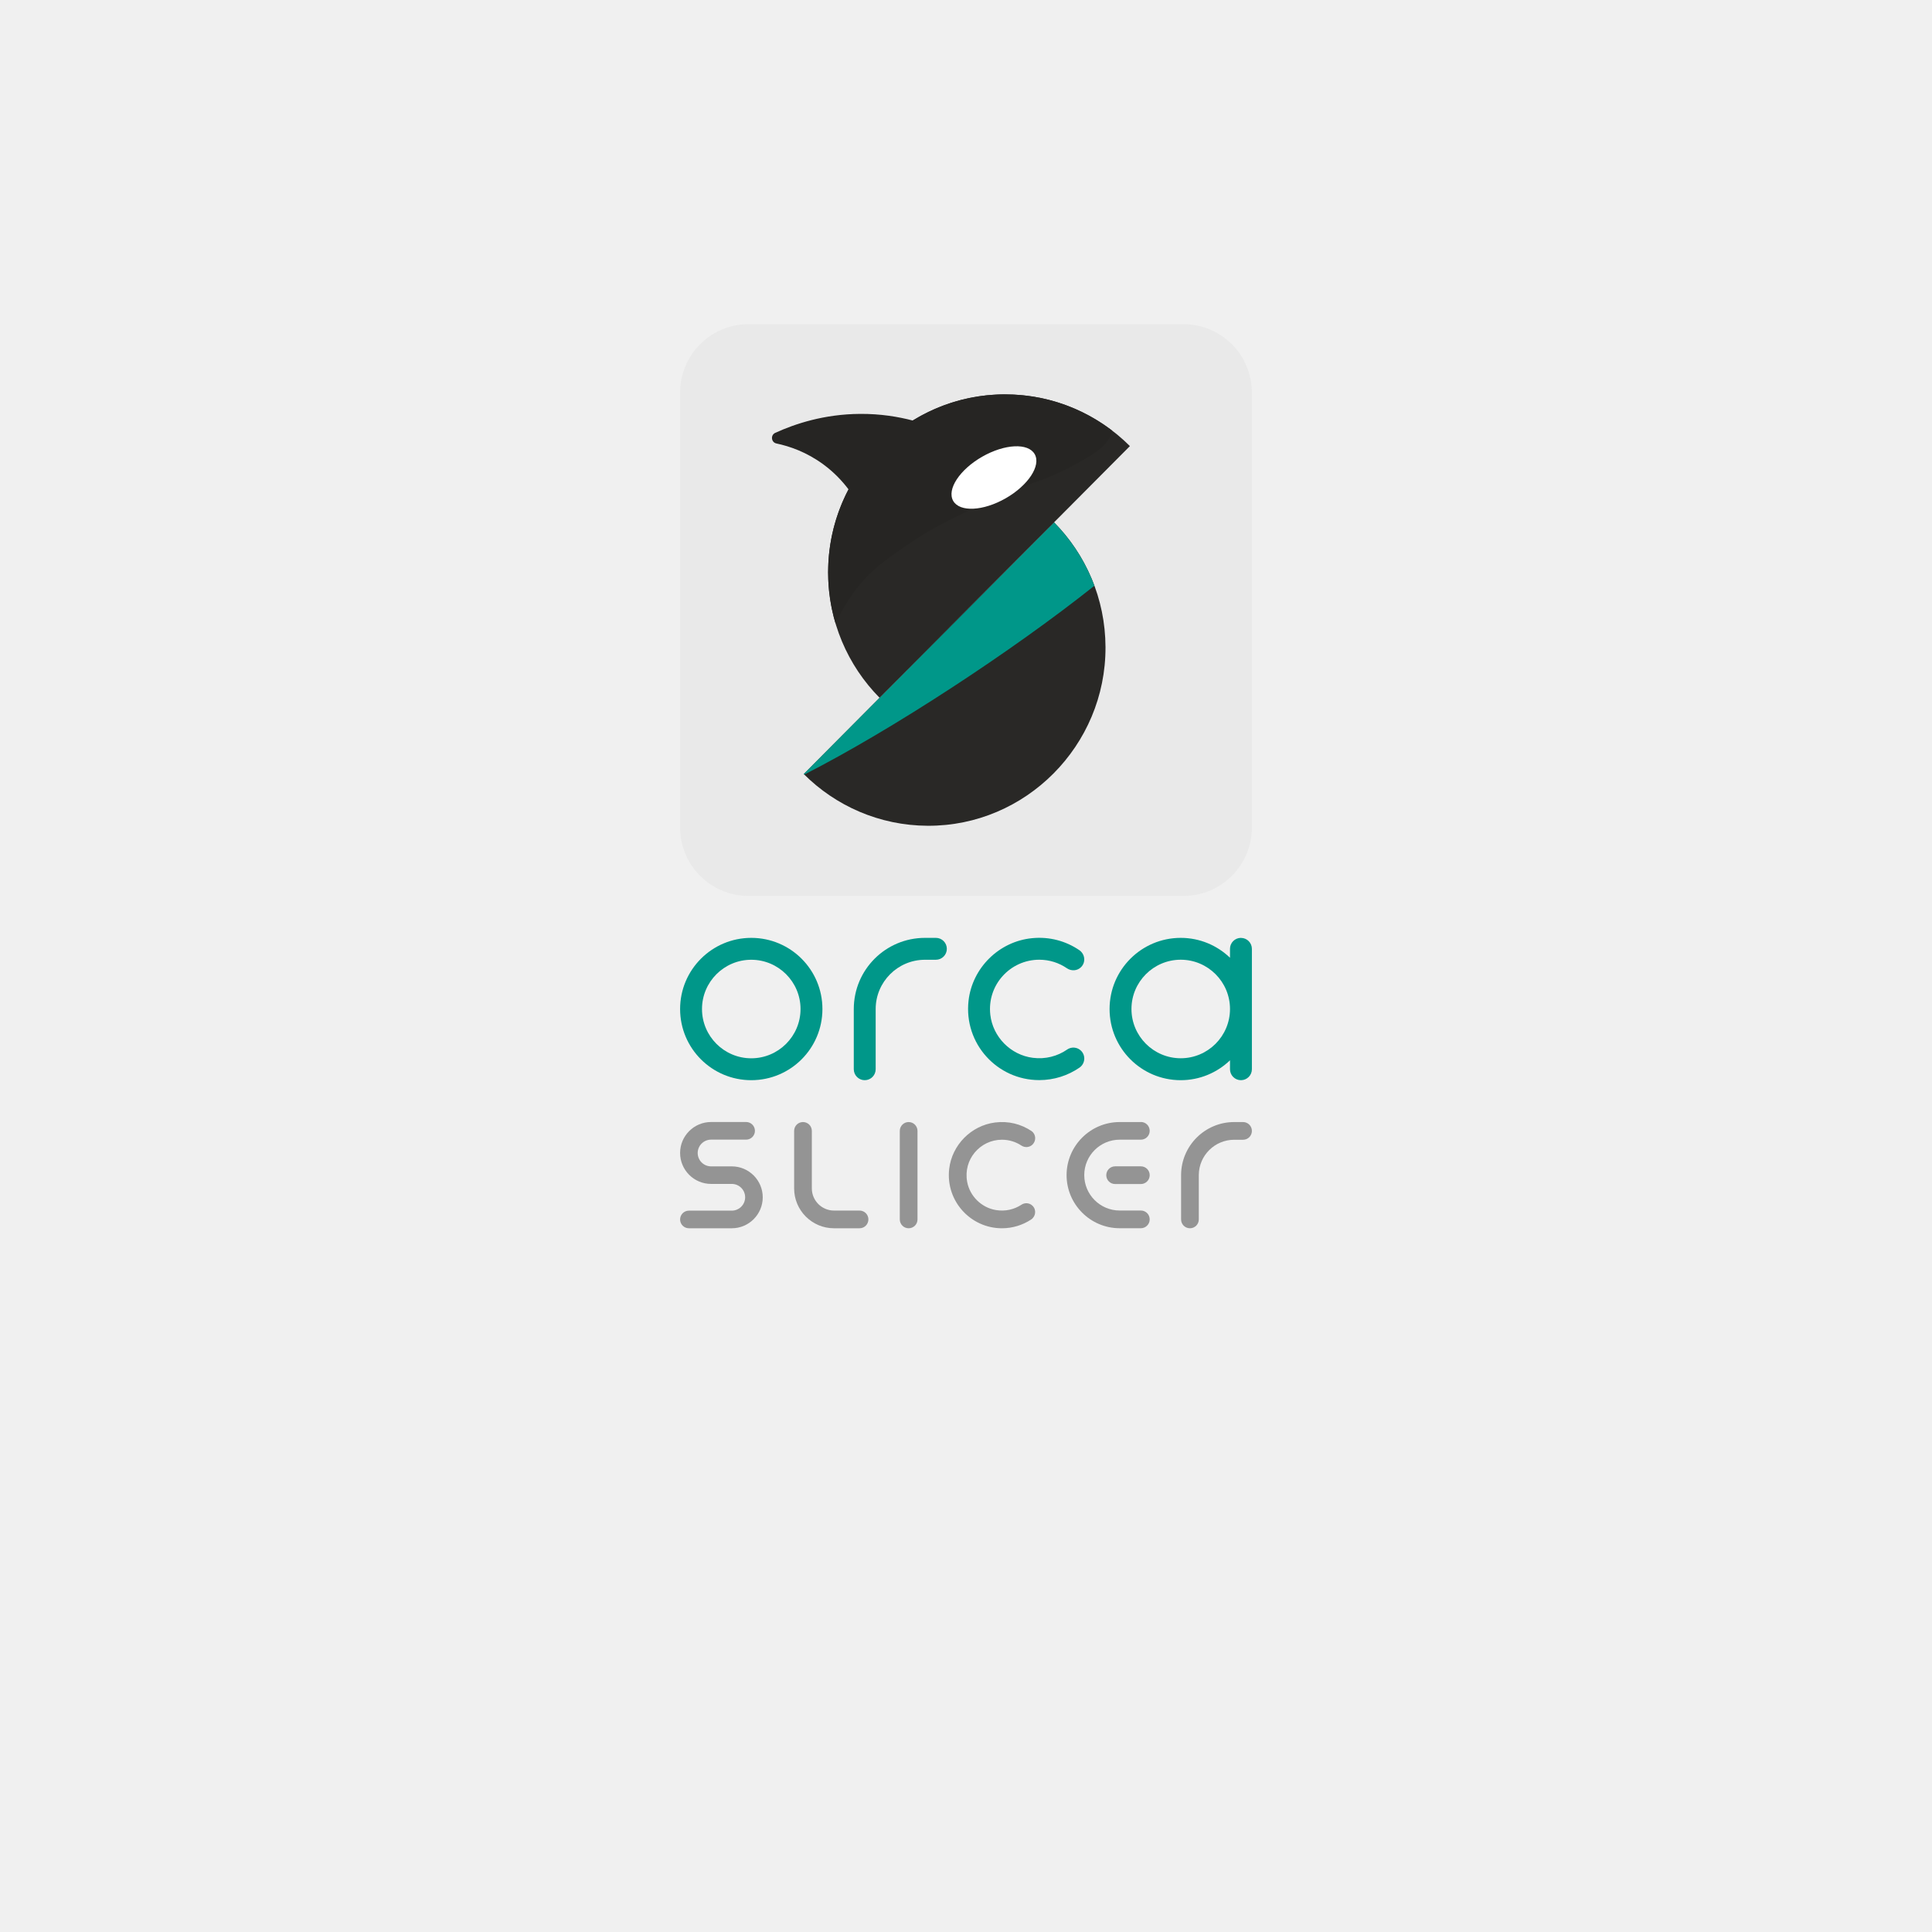
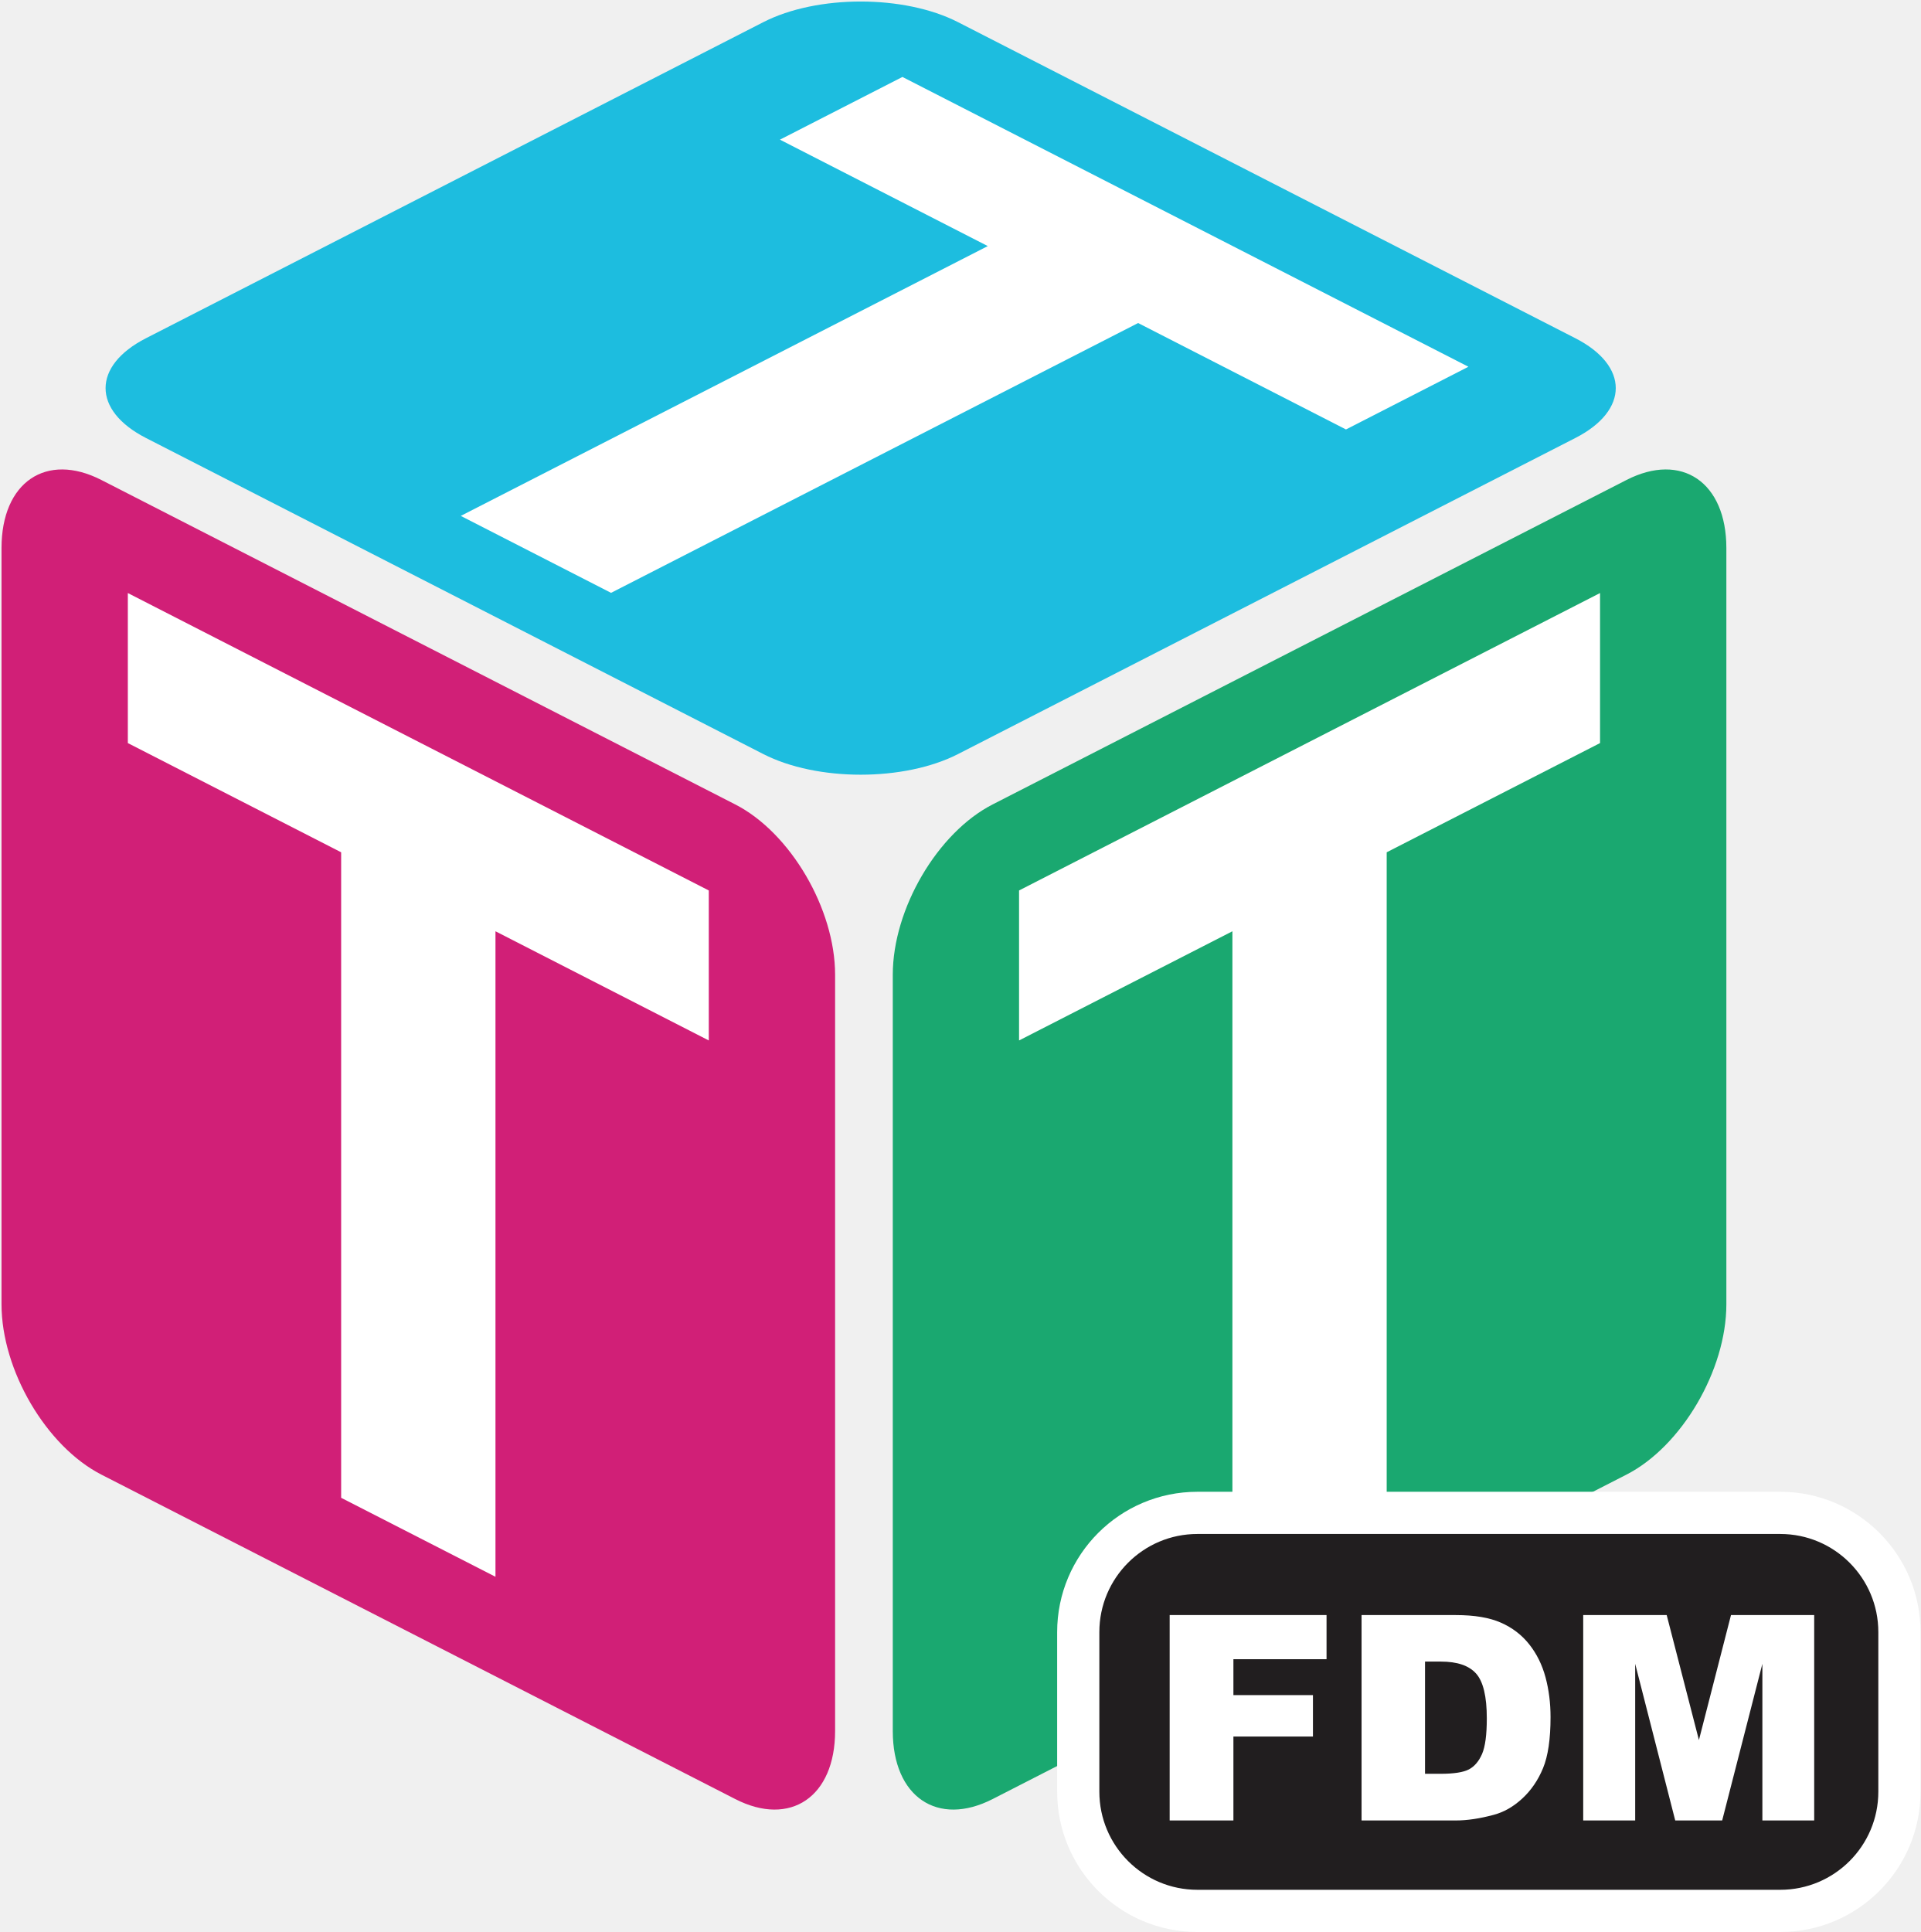
- <svg xmlns="http://www.w3.org/2000/svg" id="a" width="480" height="480" viewBox="0 0 480 480">
-   <g id="b">
-     <g id="c">
-       <rect x="168.97" y="80.54" width="142.05" height="142.05" rx="17" ry="17" style="fill:#e9e9e9;" />
+ <svg xmlns="http://www.w3.org/2000/svg" width="48.15mm" height="48.433mm" viewBox="0 0 48.15 48.433">
+   <g id="2" data-name="Layer 1">
+     <g id="3">
+       <g id="4">
+         <g id="5">
+           <path id="6" data-name="38" d="M22.383 43.394C22.383 45.044 23.504 45.808 24.887 45.1L40.777 36.967C42.16 36.259 43.282 34.348 43.282 32.697L43.282 13.739C43.282 12.088 42.16 11.325 40.777 12.033L24.887 20.166C23.504 20.873 22.383 22.785 22.383 24.436Z" fill="#1aa870" fill-rule="evenodd" stroke="none" />
+           <path id="7" data-name="39" d="M30.898 39.528L30.898 23.346L25.549 26.083L25.549 22.323L40.115 14.867L40.115 18.628L34.766 21.366L34.766 37.548L30.898 39.528Z" fill="#ffffff" fill-rule="evenodd" stroke="none" />
+         </g>
+         <g id="8">
+           <path id="9" data-name="41" d="M3.658 8.48C2.31 9.17 2.31 10.289 3.658 10.979L19.138 18.904C20.486 19.593 22.67 19.593 24.018 18.904L39.498 10.979C40.846 10.289 40.846 9.17 39.498 8.48L24.018 0.555C22.67 -0.134 20.486 -0.134 19.138 0.555Z" fill="#1dbddf" fill-rule="evenodd" stroke="none" />
+           <path id="10" data-name="42" d="M11.552 12.933L24.765 6.169L19.554 3.501L22.625 1.929L36.815 9.194L33.745 10.766L28.534 8.098L15.32 14.862L11.552 12.933Z" fill="#ffffff" fill-rule="evenodd" stroke="none" />
+         </g>
+         <g id="11">
+           <path id="12" data-name="44" d="M20.937 43.394C20.937 45.044 19.816 45.808 18.433 45.1L2.542 36.967C1.159 36.259 0.038 34.348 0.038 32.697L0.038 13.739C0.038 12.088 1.159 11.325 2.542 12.033L18.433 20.166C19.816 20.873 20.937 22.785 20.937 24.436Z" fill="#d11f77" fill-rule="evenodd" stroke="none" />
+           <path id="13" data-name="45" d="M12.422 39.528L12.422 23.346L17.77 26.083L17.77 22.323L3.205 14.867L3.205 18.628L8.553 21.366L8.553 37.548L12.422 39.528Z" fill="#ffffff" fill-rule="evenodd" stroke="none" />
+         </g>
+       </g>
    </g>
+     <path id="14" d="M30.021 47.904L44.632 47.904C46.283 47.904 47.621 46.566 47.621 44.915L47.621 40.915C47.621 39.265 46.283 37.926 44.632 37.926L30.021 37.926C28.371 37.926 27.033 39.265 27.033 40.915L27.033 44.915C27.033 46.566 28.371 47.904 30.021 47.904Z" fill="#211e1f" fill-rule="evenodd" stroke="#ffffff" stroke-width="1.058" stroke-linecap="butt" stroke-linejoin="miter" stroke-miterlimit="2.613" />
+     <path id="15" d="M29.325 40.488L33.258 40.488L33.258 41.594L30.923 41.594L30.923 42.494L32.917 42.494L32.917 43.533L30.923 43.533L30.923 45.637L29.325 45.637L29.325 40.488ZM34.136 40.488L36.5 40.488Q37.199 40.488 37.629 40.678Q38.059 40.867 38.34 41.222Q38.621 41.577 38.748 42.047Q38.874 42.518 38.874 43.045Q38.874 43.87 38.686 44.325Q38.498 44.78 38.165 45.087Q37.831 45.395 37.448 45.496Q36.925 45.637 36.5 45.637L34.136 45.637L34.136 40.488ZM35.727 41.654L35.727 44.467L36.117 44.467Q36.616 44.467 36.827 44.357Q37.037 44.246 37.157 43.97Q37.276 43.695 37.276 43.077Q37.276 42.258 37.009 41.956Q36.742 41.654 36.124 41.654L35.727 41.654ZM39.693 40.488L41.786 40.488L42.594 43.621L43.398 40.488L45.484 40.488L45.484 45.637L44.185 45.637L44.185 41.71L43.177 45.637L42 45.637L40.996 41.71L40.996 45.637L39.693 45.637L39.693 40.488Z" fill="#ffffff" stroke="none" />
  </g>
-   <g id="d">
-     <path id="e" d="M199.69,192.31c7.91,7.9,18.79,12.8,30.81,12.85,24.33.1,44.25-19.93,44.16-44.4-.05-12.09-4.92-23.03-12.78-30.98l-62.19,62.53Z" style="fill:#292826;" />
-   </g>
-   <g id="f">
-     <path id="g" d="M261.88,129.78l-62.19,62.53s.09.09.13.13c21.79-11.11,51.62-30.64,72.08-46.91-2.21-5.96-5.66-11.32-10.03-15.75" style="fill:#009789;" />
-   </g>
-   <g id="h">
-     <path id="i" d="M249.72,97.98c-24.29,0-43.97,19.8-43.97,44.22,0,12.16,4.88,23.17,12.78,31.16l62.19-62.53c-7.95-7.94-18.9-12.85-30.99-12.85" style="fill:#292826;" />
-   </g>
-   <g id="j">
-     <path id="k" d="M249.72,97.98c-8.41,0-16.27,2.38-22.95,6.5-3.58-.94-8.02-1.69-13.12-1.65-8.89.06-16.12,2.46-21.04,4.71-1.22.56-1.02,2.37.29,2.64,3.23.68,7.49,2.12,11.7,5.23,2.66,1.96,4.68,4.14,6.21,6.17-3.23,6.16-5.07,13.17-5.07,20.62,0,4.44.65,8.73,1.87,12.78,1.86-4.12,3.81-6.88,4.44-7.74,4.04-5.55,8.31-8.44,14.62-12.7,4.65-3.14,11.1-6.83,29.65-14.45,0,0,5.8-1.63,13.58-6.26,3.1-1.84,5.46-3.58,6.21-6.31.05-.19.1-.38.14-.57-7.38-5.62-16.57-8.96-26.53-8.96" style="fill:#262523;" />
-   </g>
-   <g id="l">
-     <path id="m" d="M257.07,112.84c1.61,2.85-1.62,7.76-7.21,10.96-5.6,3.2-11.44,3.48-13.05.63-1.61-2.85,1.62-7.76,7.21-10.96,5.6-3.2,11.44-3.48,13.05-.63" style="fill:#fff;" />
-   </g>
-   <path d="M225.75,278.77c-1.21,0-2.2.98-2.2,2.2v21.99c0,1.21.98,2.2,2.2,2.2s2.2-.98,2.2-2.2v-21.99c0-1.21-.98-2.2-2.2-2.2Z" style="fill:#949494;" />
-   <path d="M283.44,278.77h-5.26c-7.27,0-13.19,5.92-13.19,13.19s5.92,13.19,13.19,13.19h5.26c1.21,0,2.2-.98,2.2-2.2s-.98-2.2-2.2-2.2h-5.26c-4.85,0-8.8-3.95-8.8-8.8s3.95-8.8,8.8-8.8h5.26c1.21,0,2.2-.98,2.2-2.2s-.98-2.2-2.2-2.2Z" style="fill:#949494;" />
-   <path d="M283.44,289.77h-6.39c-1.21,0-2.2.98-2.2,2.2s.98,2.2,2.2,2.2h6.39c1.21,0,2.2-.98,2.2-2.2s-.98-2.2-2.2-2.2Z" style="fill:#949494;" />
-   <path d="M181.81,305.16h-10.65c-1.21,0-2.19-.98-2.19-2.19s.98-2.19,2.19-2.19h10.65c1.83,0,3.32-1.49,3.32-3.32s-1.49-3.32-3.32-3.32h-5.15c-4.24,0-7.69-3.45-7.69-7.69s3.45-7.69,7.69-7.69h8.71c1.21,0,2.19.98,2.19,2.19s-.98,2.19-2.19,2.19h-8.71c-1.83,0-3.32,1.49-3.32,3.32s1.49,3.32,3.32,3.32h5.15c4.24,0,7.69,3.45,7.69,7.69s-3.45,7.69-7.69,7.69Z" style="fill:#949494;" />
-   <path d="M253.77,299.31c-1.78,1.17-4,1.72-6.36,1.32-3.57-.6-6.46-3.44-7.12-7-1.03-5.58,3.24-10.47,8.64-10.47,1.78,0,3.44.53,4.83,1.45.88.58,2.04.48,2.78-.26h0c.97-.97.84-2.6-.29-3.36-2.53-1.7-5.68-2.54-9.04-2.11-5.94.76-10.71,5.6-11.39,11.55-.9,7.96,5.33,14.73,13.11,14.73,2.67,0,5.15-.8,7.23-2.16,1.18-.78,1.38-2.42.38-3.42h0c-.74-.74-1.9-.85-2.77-.27Z" style="fill:#949494;" />
-   <path d="M213.55,300.76h-6.35c-3.03,0-5.5-2.47-5.5-5.5v-14.29c0-1.21-.98-2.2-2.2-2.2s-2.2.98-2.2,2.2v14.29c0,5.46,4.44,9.9,9.9,9.9h6.35c1.21,0,2.2-.98,2.2-2.2s-.98-2.2-2.2-2.2Z" style="fill:#949494;" />
-   <path d="M308.83,283.17h-2.2c-4.82,0-8.75,3.9-8.79,8.72v11.07c0,1.21-.98,2.2-2.2,2.2s-2.2-.98-2.2-2.2v-11.07c.04-7.24,5.94-13.12,13.19-13.12h2.2c1.21,0,2.2.98,2.2,2.2s-.98,2.2-2.2,2.2Z" style="fill:#949494;" />
-   <path d="M186.65,238.45c6.75,0,12.24,5.49,12.24,12.24s-5.49,12.24-12.24,12.24-12.24-5.49-12.24-12.24,5.49-12.24,12.24-12.24M186.65,233.01c-9.76,0-17.68,7.91-17.68,17.68s7.91,17.68,17.68,17.68,17.68-7.91,17.68-17.68-7.91-17.68-17.68-17.68h0Z" style="fill:#009789;" />
-   <path d="M308.31,233.01c-1.5,0-2.72,1.22-2.72,2.72v2.22c-3.18-3.05-7.48-4.94-12.24-4.94-9.76,0-17.68,7.91-17.68,17.68s7.91,17.68,17.68,17.68c4.75,0,9.06-1.89,12.24-4.94v2.22c0,1.5,1.22,2.72,2.72,2.72s2.72-1.22,2.72-2.72v-29.91c0-1.5-1.22-2.72-2.72-2.72ZM293.35,262.92c-6.75,0-12.24-5.49-12.24-12.24s5.49-12.24,12.24-12.24,12.24,5.49,12.24,12.24-5.49,12.24-12.24,12.24Z" style="fill:#009789;" />
-   <path d="M232.52,233.01h-2.72c-9.76,0-17.68,7.91-17.68,17.68v14.96c0,1.5,1.22,2.72,2.72,2.72s2.72-1.22,2.72-2.72v-14.96c0-6.75,5.49-12.24,12.24-12.24h0s2.72,0,2.72,0c1.5,0,2.72-1.22,2.72-2.72s-1.22-2.72-2.72-2.72Z" style="fill:#009789;" />
-   <path d="M265.11,260.77c-2.37,1.63-5.34,2.45-8.51,2.04-5.51-.7-9.94-5.19-10.56-10.71-.84-7.38,4.94-13.66,12.16-13.66,2.55,0,4.91.78,6.87,2.12,1.1.75,2.57.67,3.52-.28h0c1.22-1.22.99-3.23-.43-4.21-3.29-2.25-7.39-3.42-11.77-2.98-8.19.81-14.84,7.37-15.76,15.55-1.19,10.67,7.13,19.71,17.56,19.71,3.71,0,7.15-1.14,10-3.1,1.41-.97,1.61-2.98.4-4.19h0c-.93-.93-2.39-1.05-3.48-.3Z" style="fill:#009789;" />
</svg>
